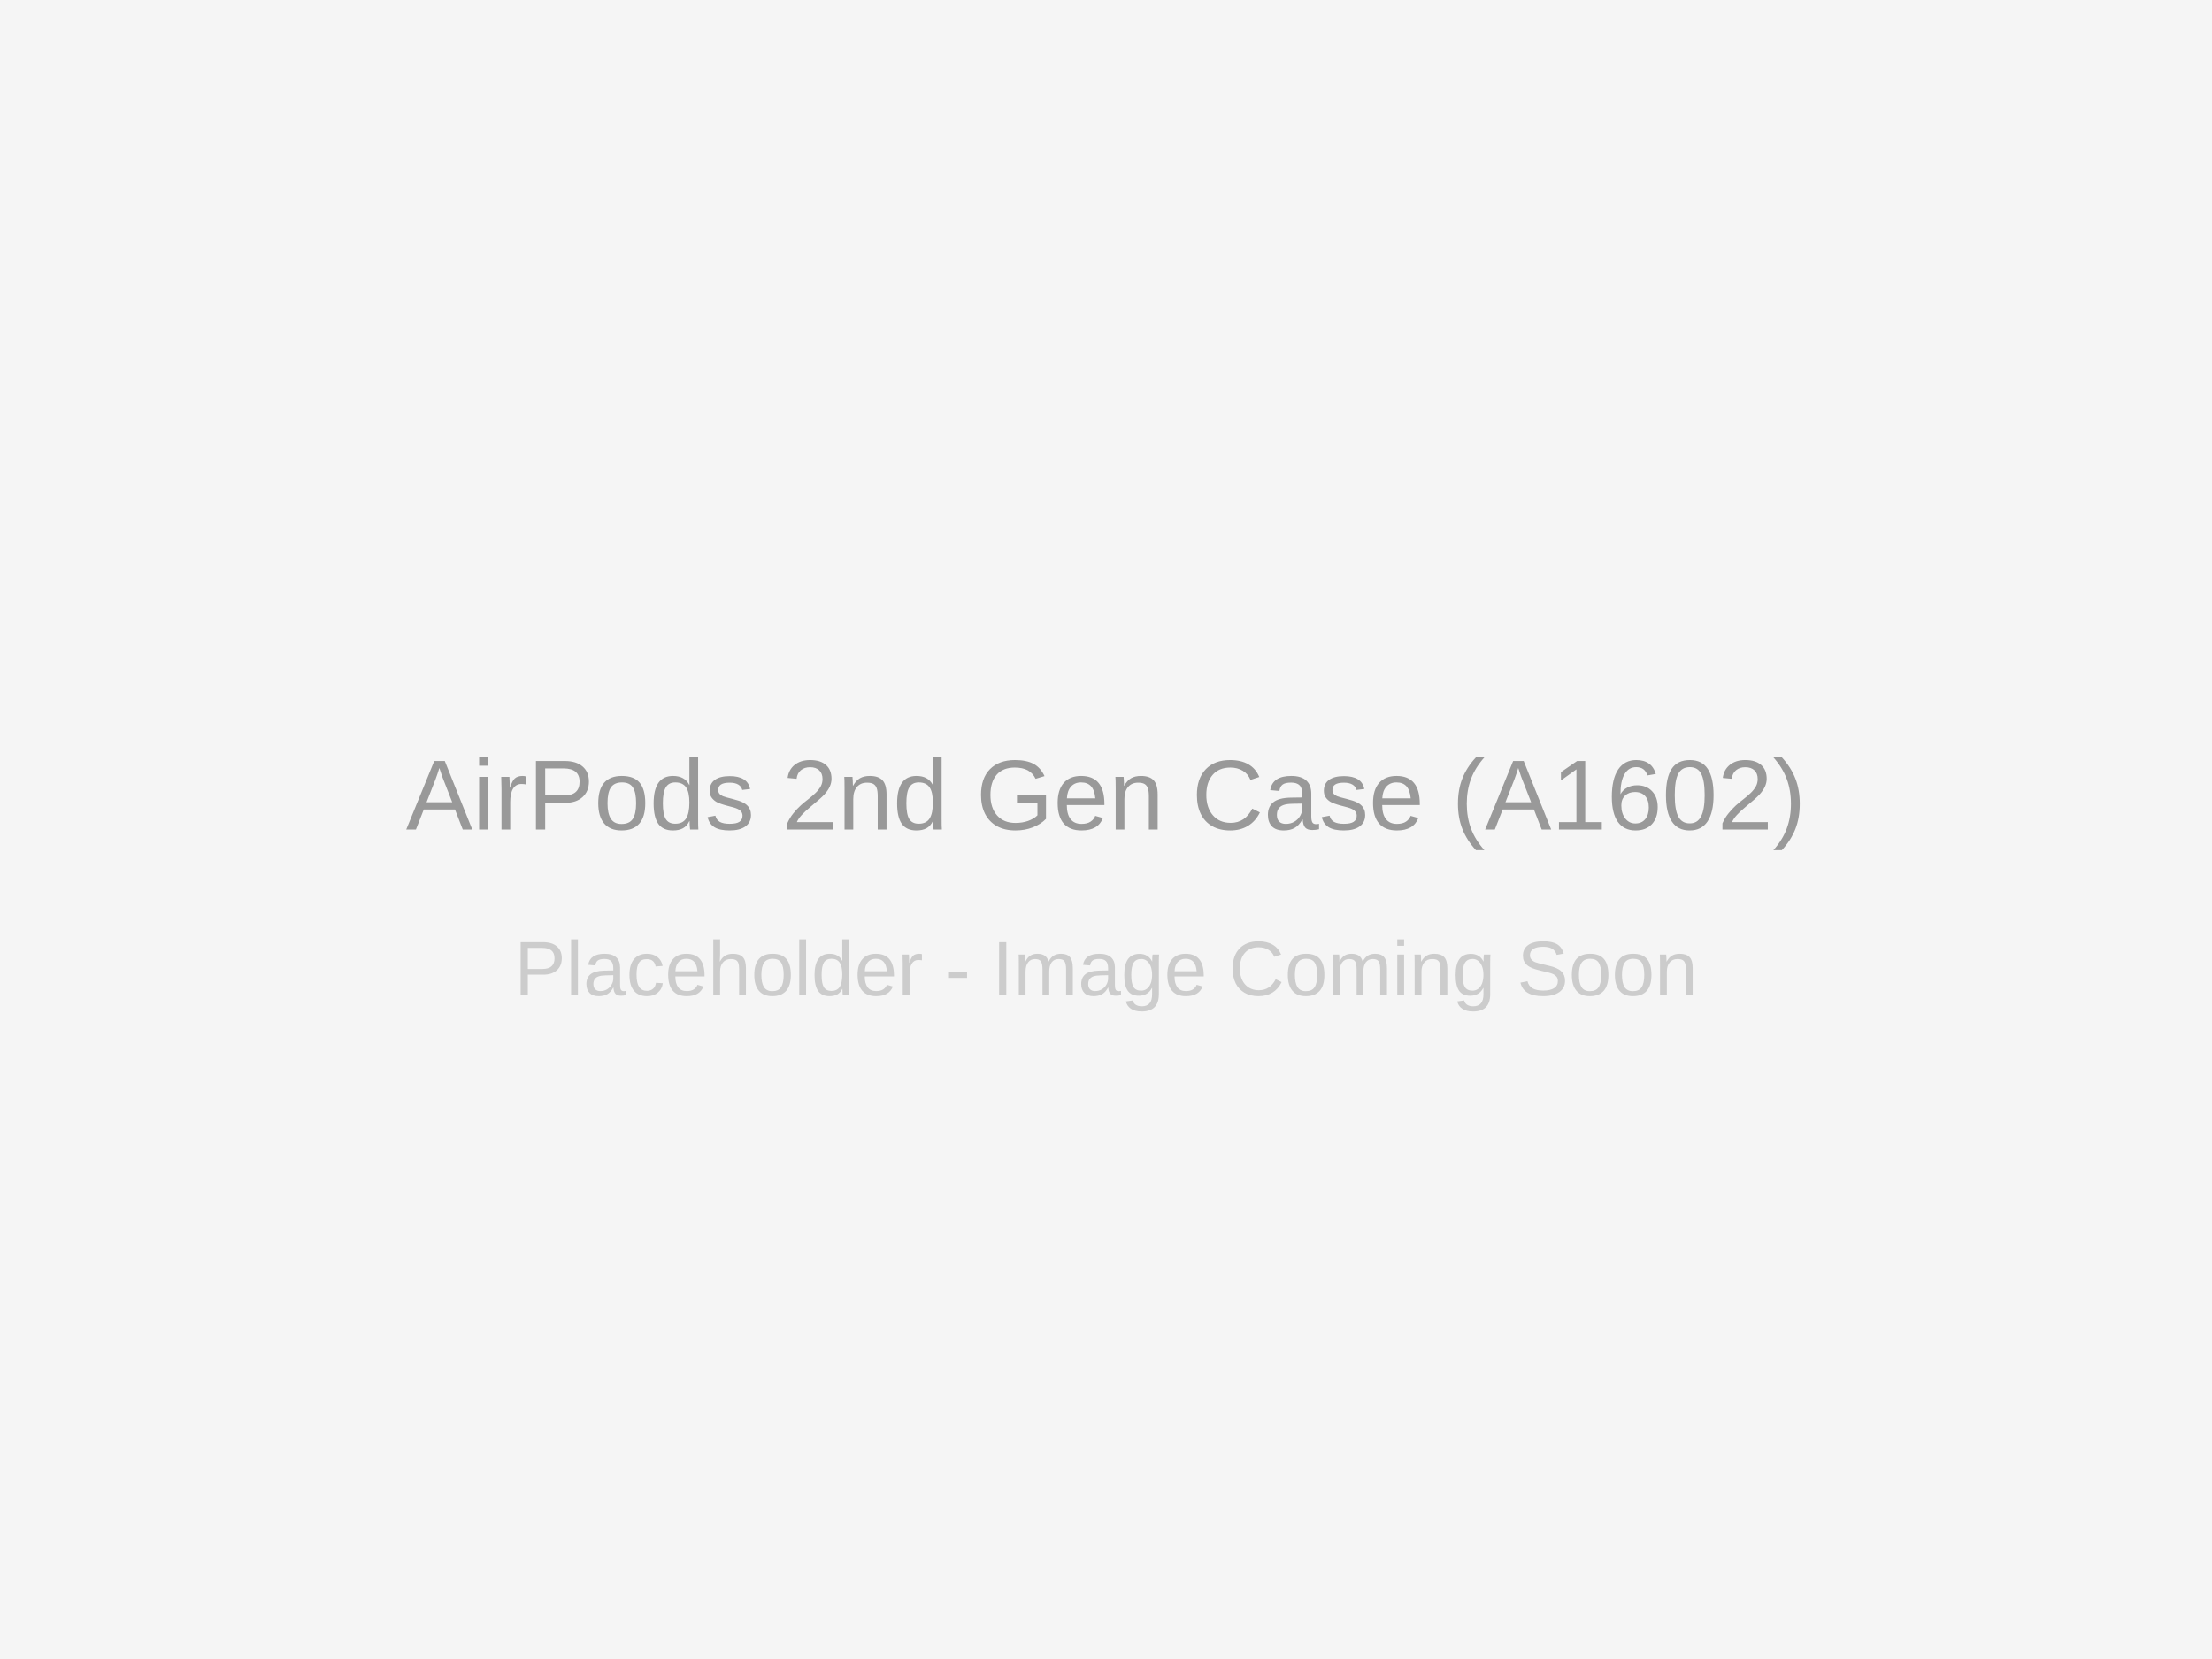
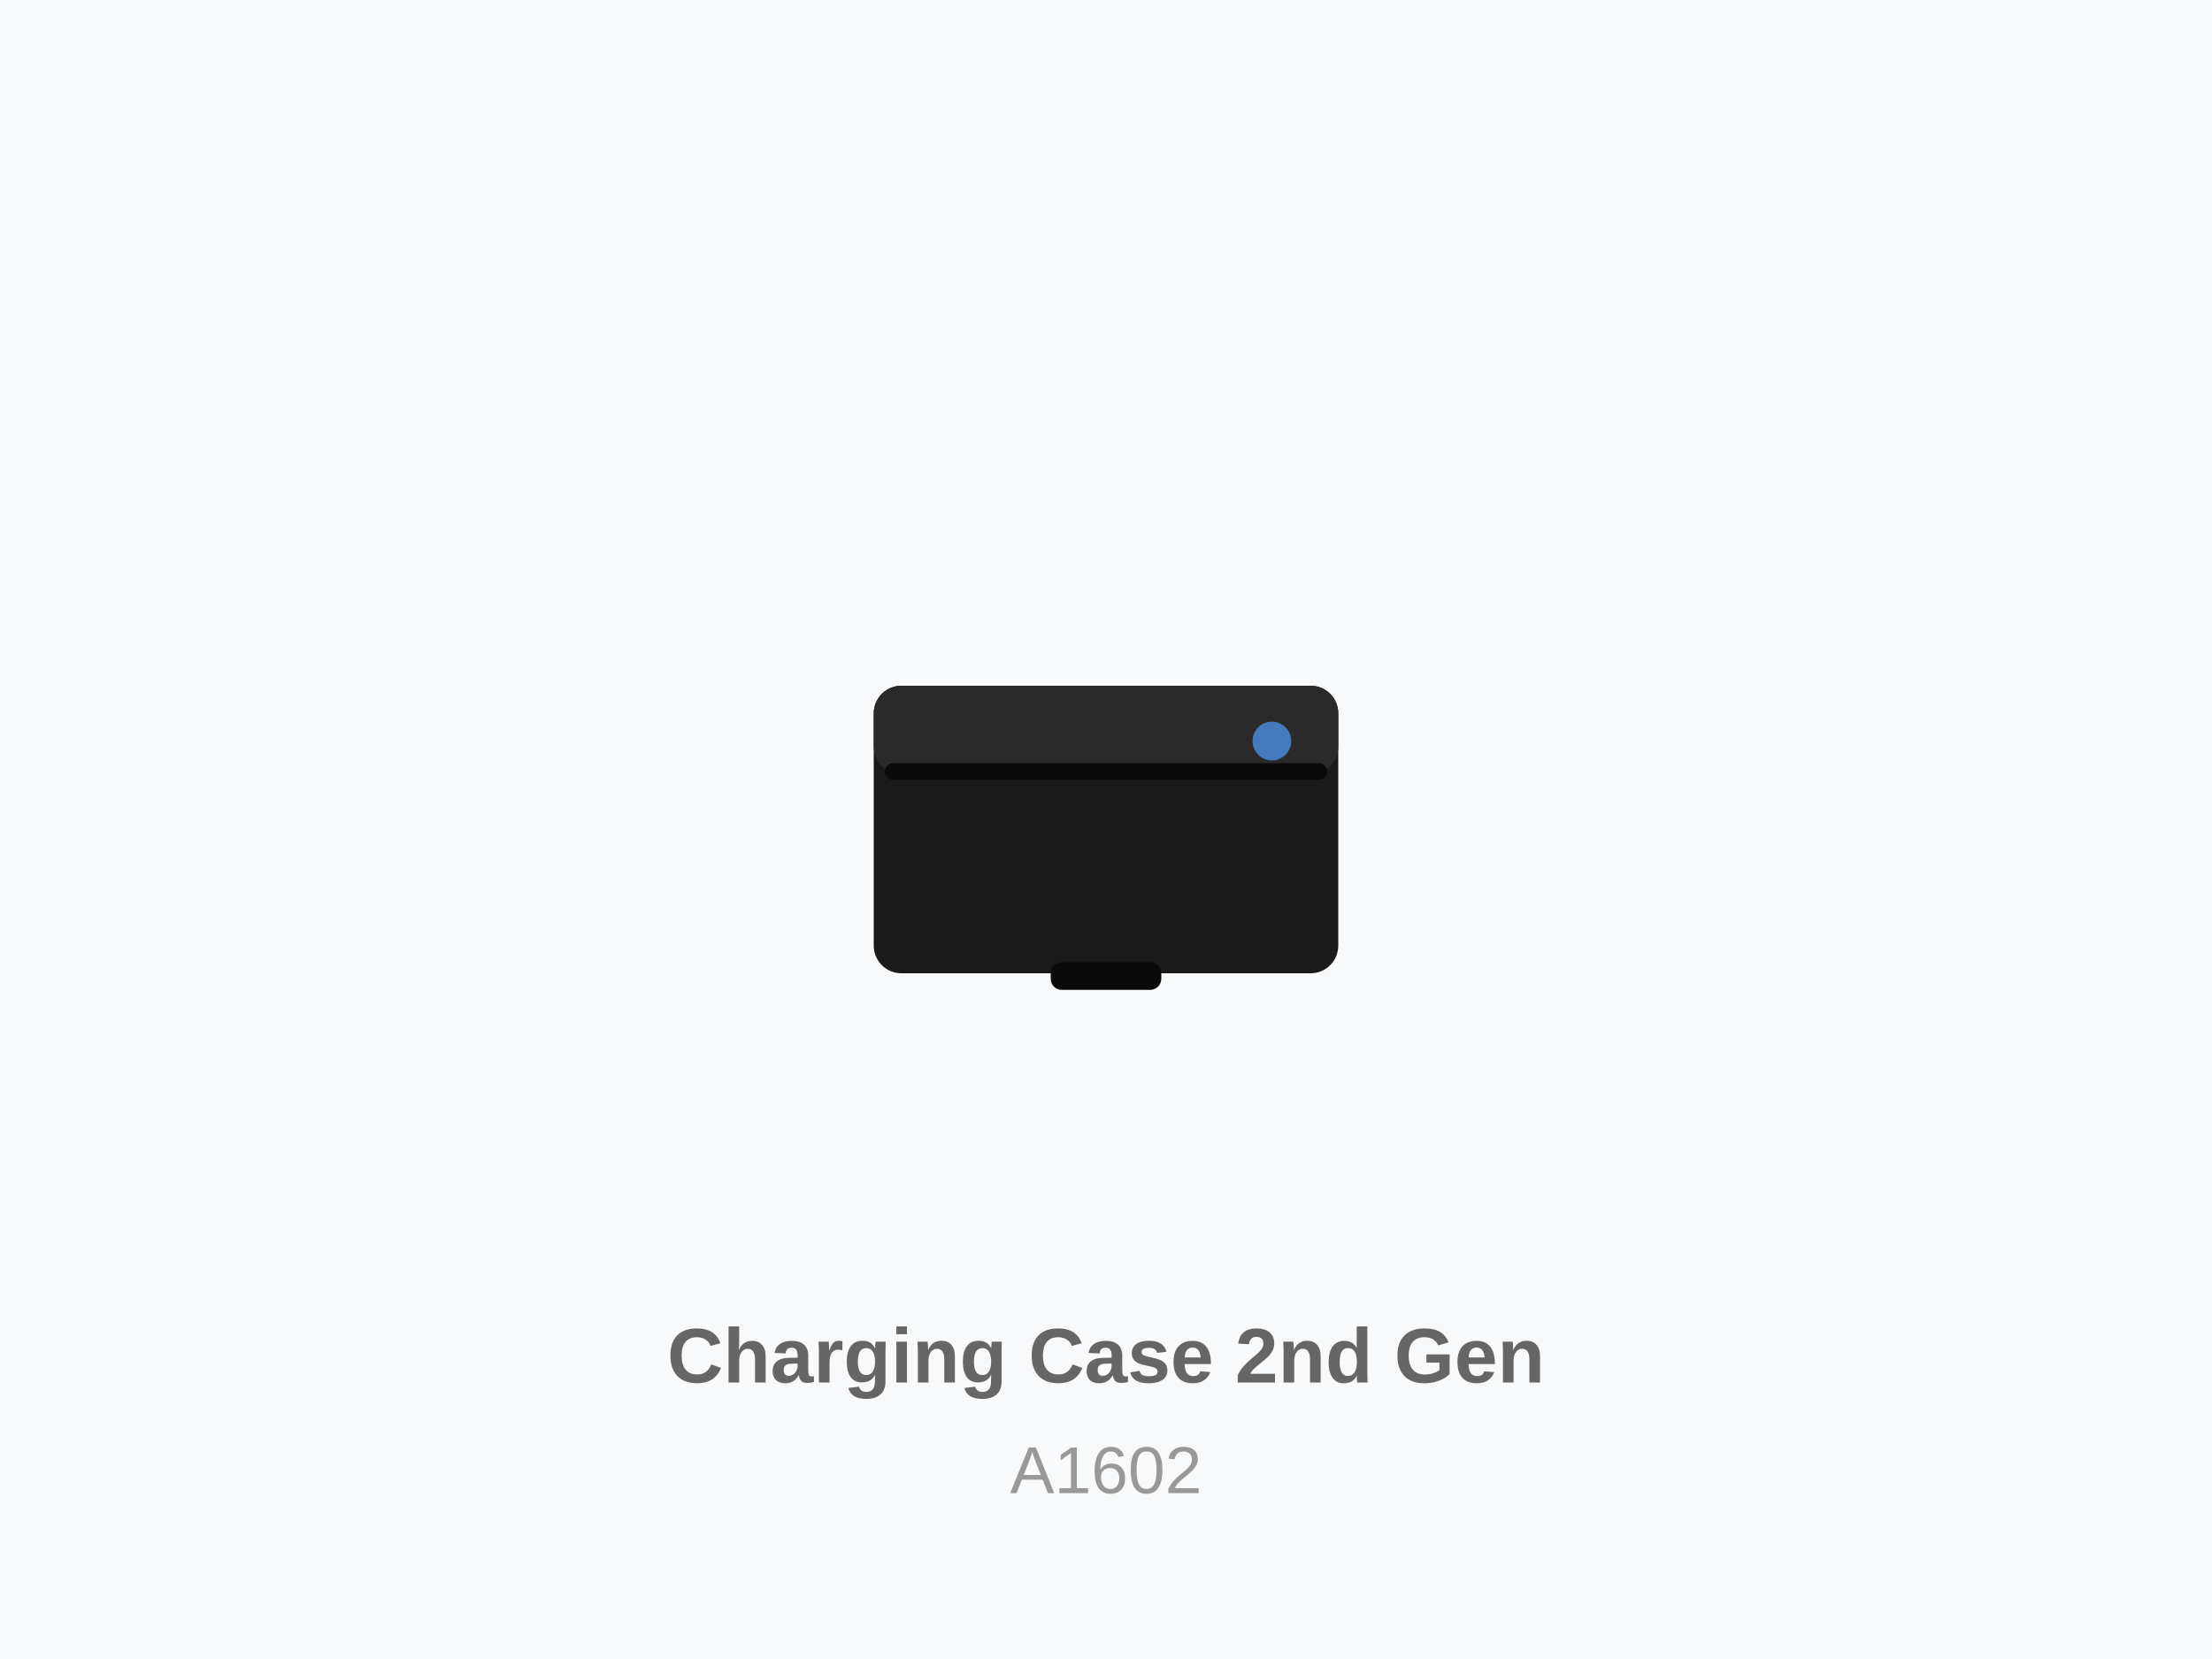
- <svg xmlns="http://www.w3.org/2000/svg" width="400" height="300">
-   <rect width="400" height="300" fill="#f5f5f5" />
-   <text x="200" y="150" font-family="Arial, sans-serif" font-size="18" fill="#999" text-anchor="middle">
-     AirPods 2nd Gen Case (A1602)
-   </text>
-   <text x="200" y="180" font-family="Arial, sans-serif" font-size="14" fill="#ccc" text-anchor="middle">
-     Placeholder - Image Coming Soon
-   </text>
+ <svg xmlns="http://www.w3.org/2000/svg" width="400" height="300" viewBox="0 0 400 300">
+   <rect width="400" height="300" fill="#f8f9fa" />
+   <g transform="translate(200, 150)">
+     <rect x="-42" y="-26" width="84" height="52" rx="5" fill="#1a1a1a" />
+     <rect x="-42" y="-26" width="84" height="16" rx="5" fill="#2a2a2a" />
+     <rect x="-40" y="-12" width="80" height="3" rx="1.5" fill="#0a0a0a" />
+     <circle cx="30" cy="-16" r="3.5" fill="#4a90e2" opacity="0.8" />
+     <rect x="-10" y="24" width="20" height="5" rx="2" fill="#0a0a0a" />
+   </g>
+   <text x="200" y="250" font-family="Arial, sans-serif" font-size="14" fill="#666" text-anchor="middle" font-weight="600">Charging Case 2nd Gen</text>
+   <text x="200" y="270" font-family="Arial, sans-serif" font-size="12" fill="#999" text-anchor="middle">A1602</text>
</svg>
